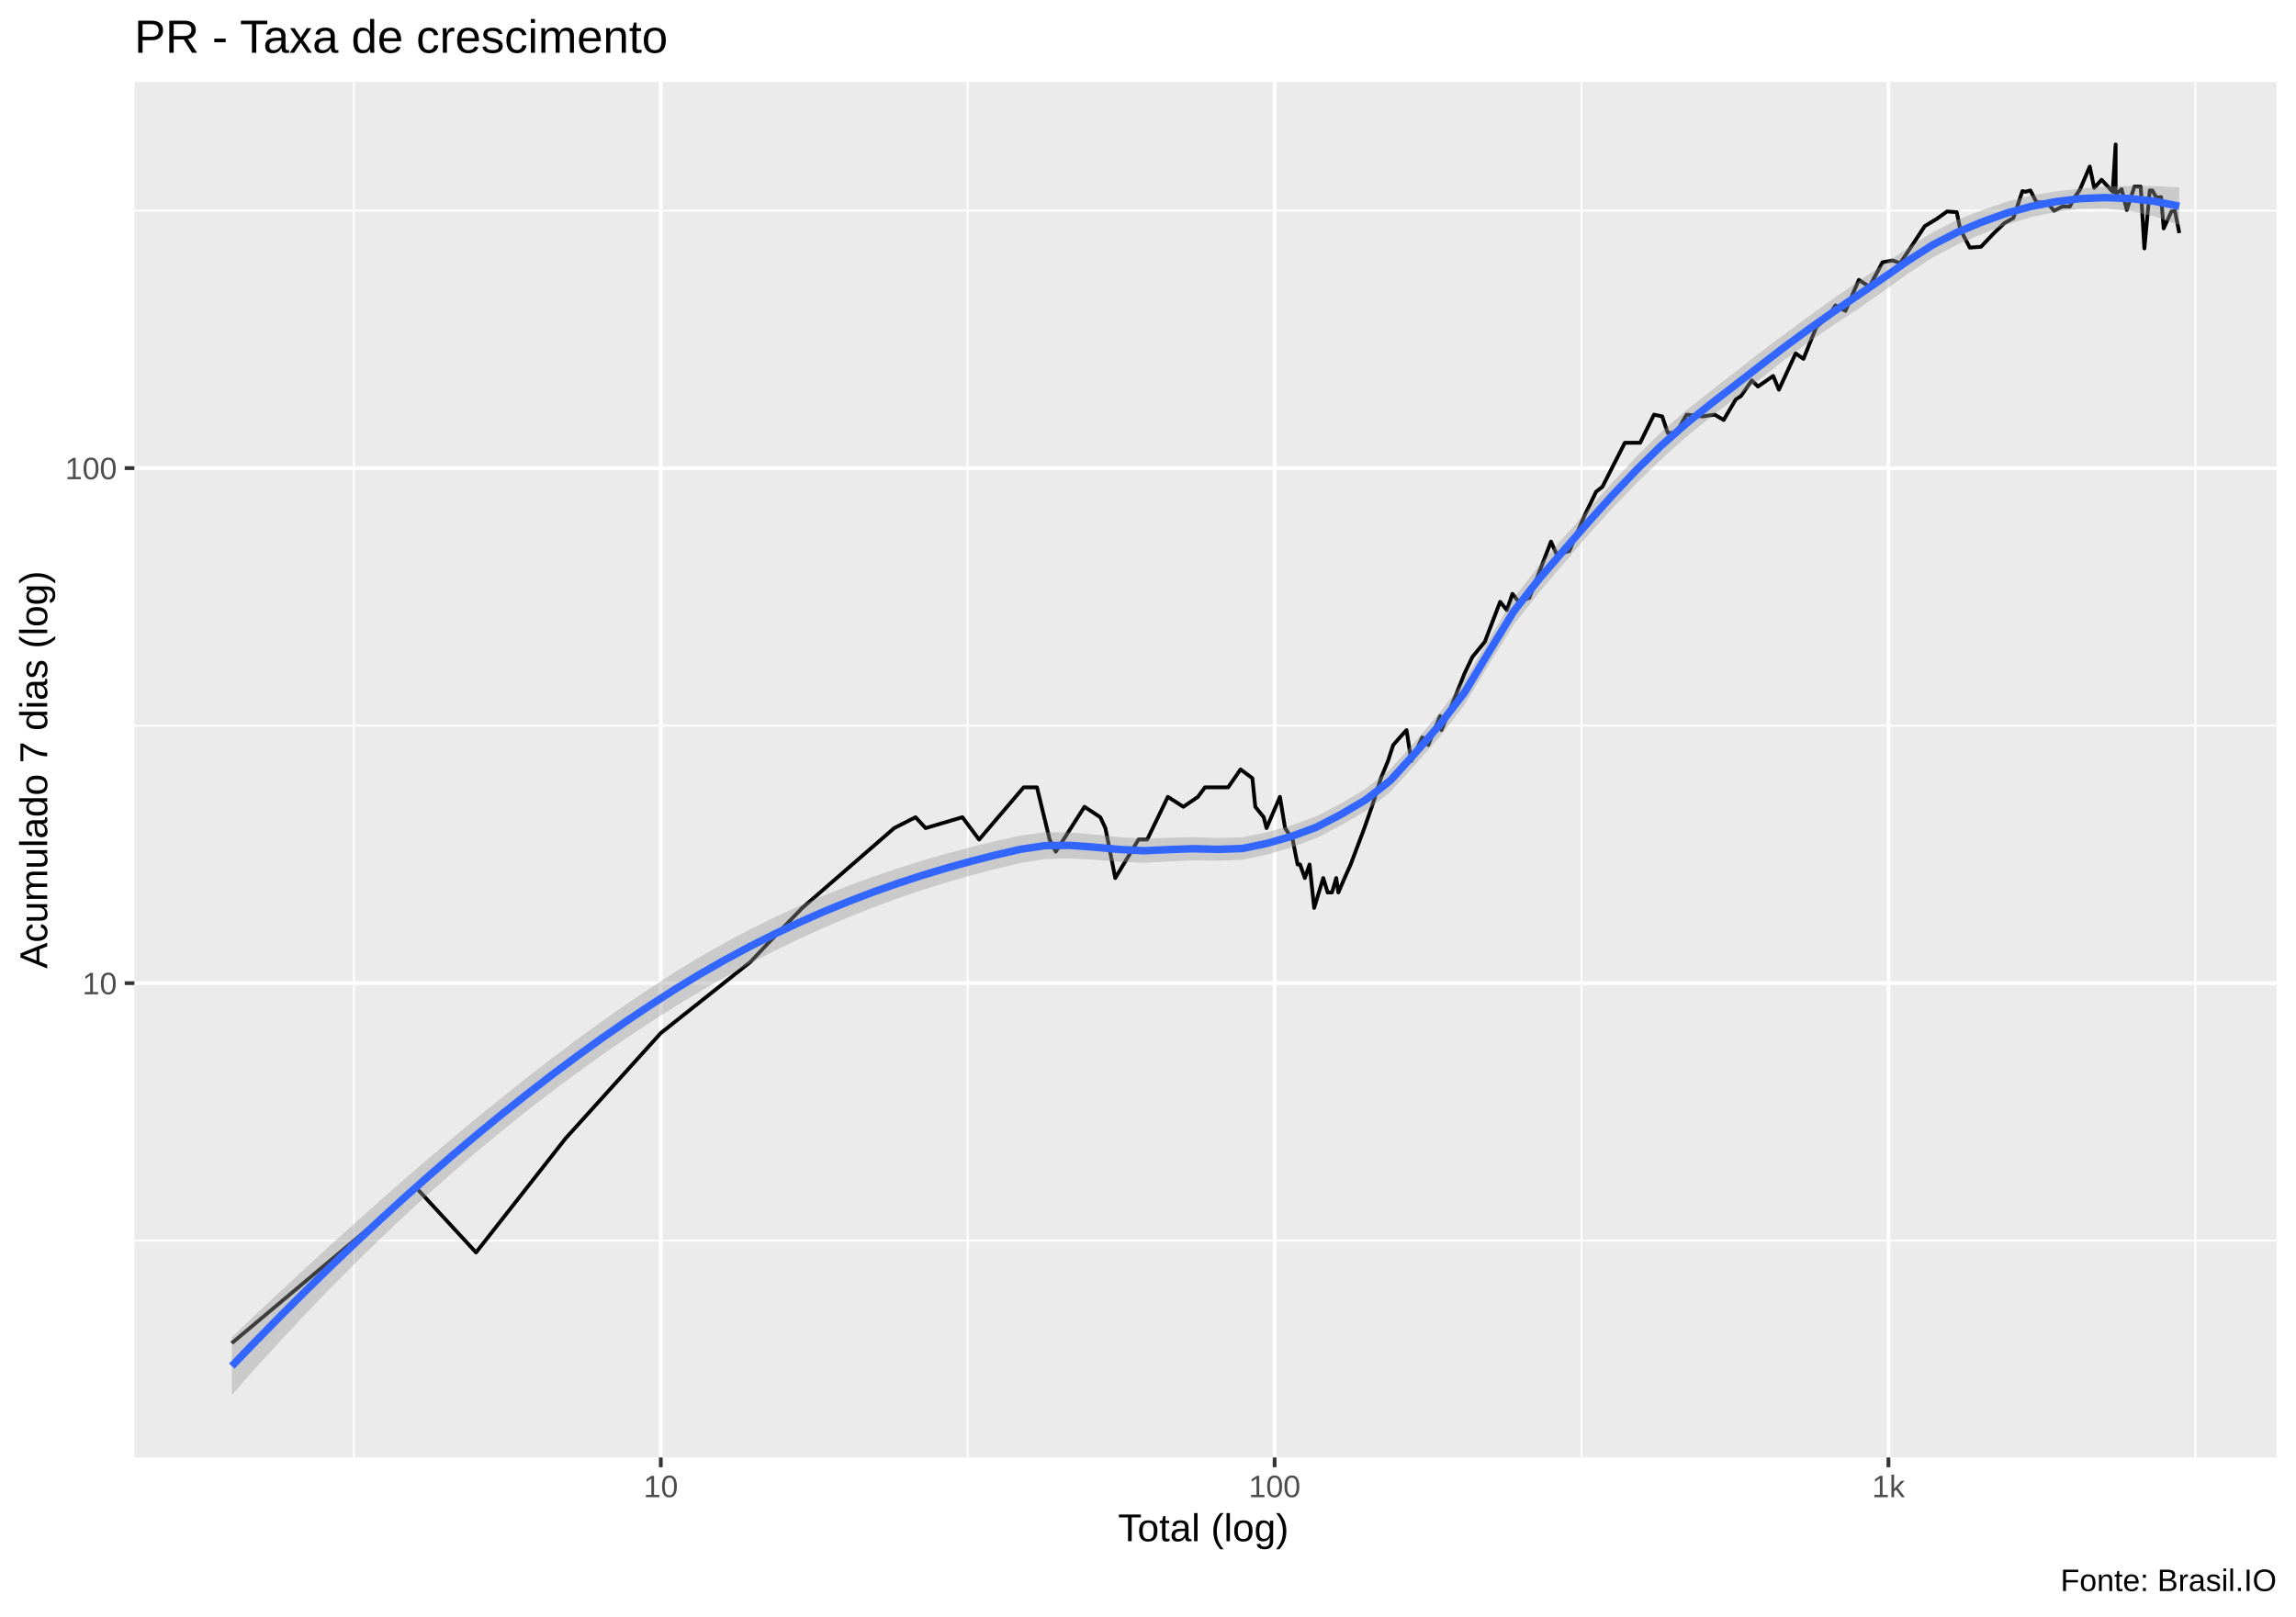
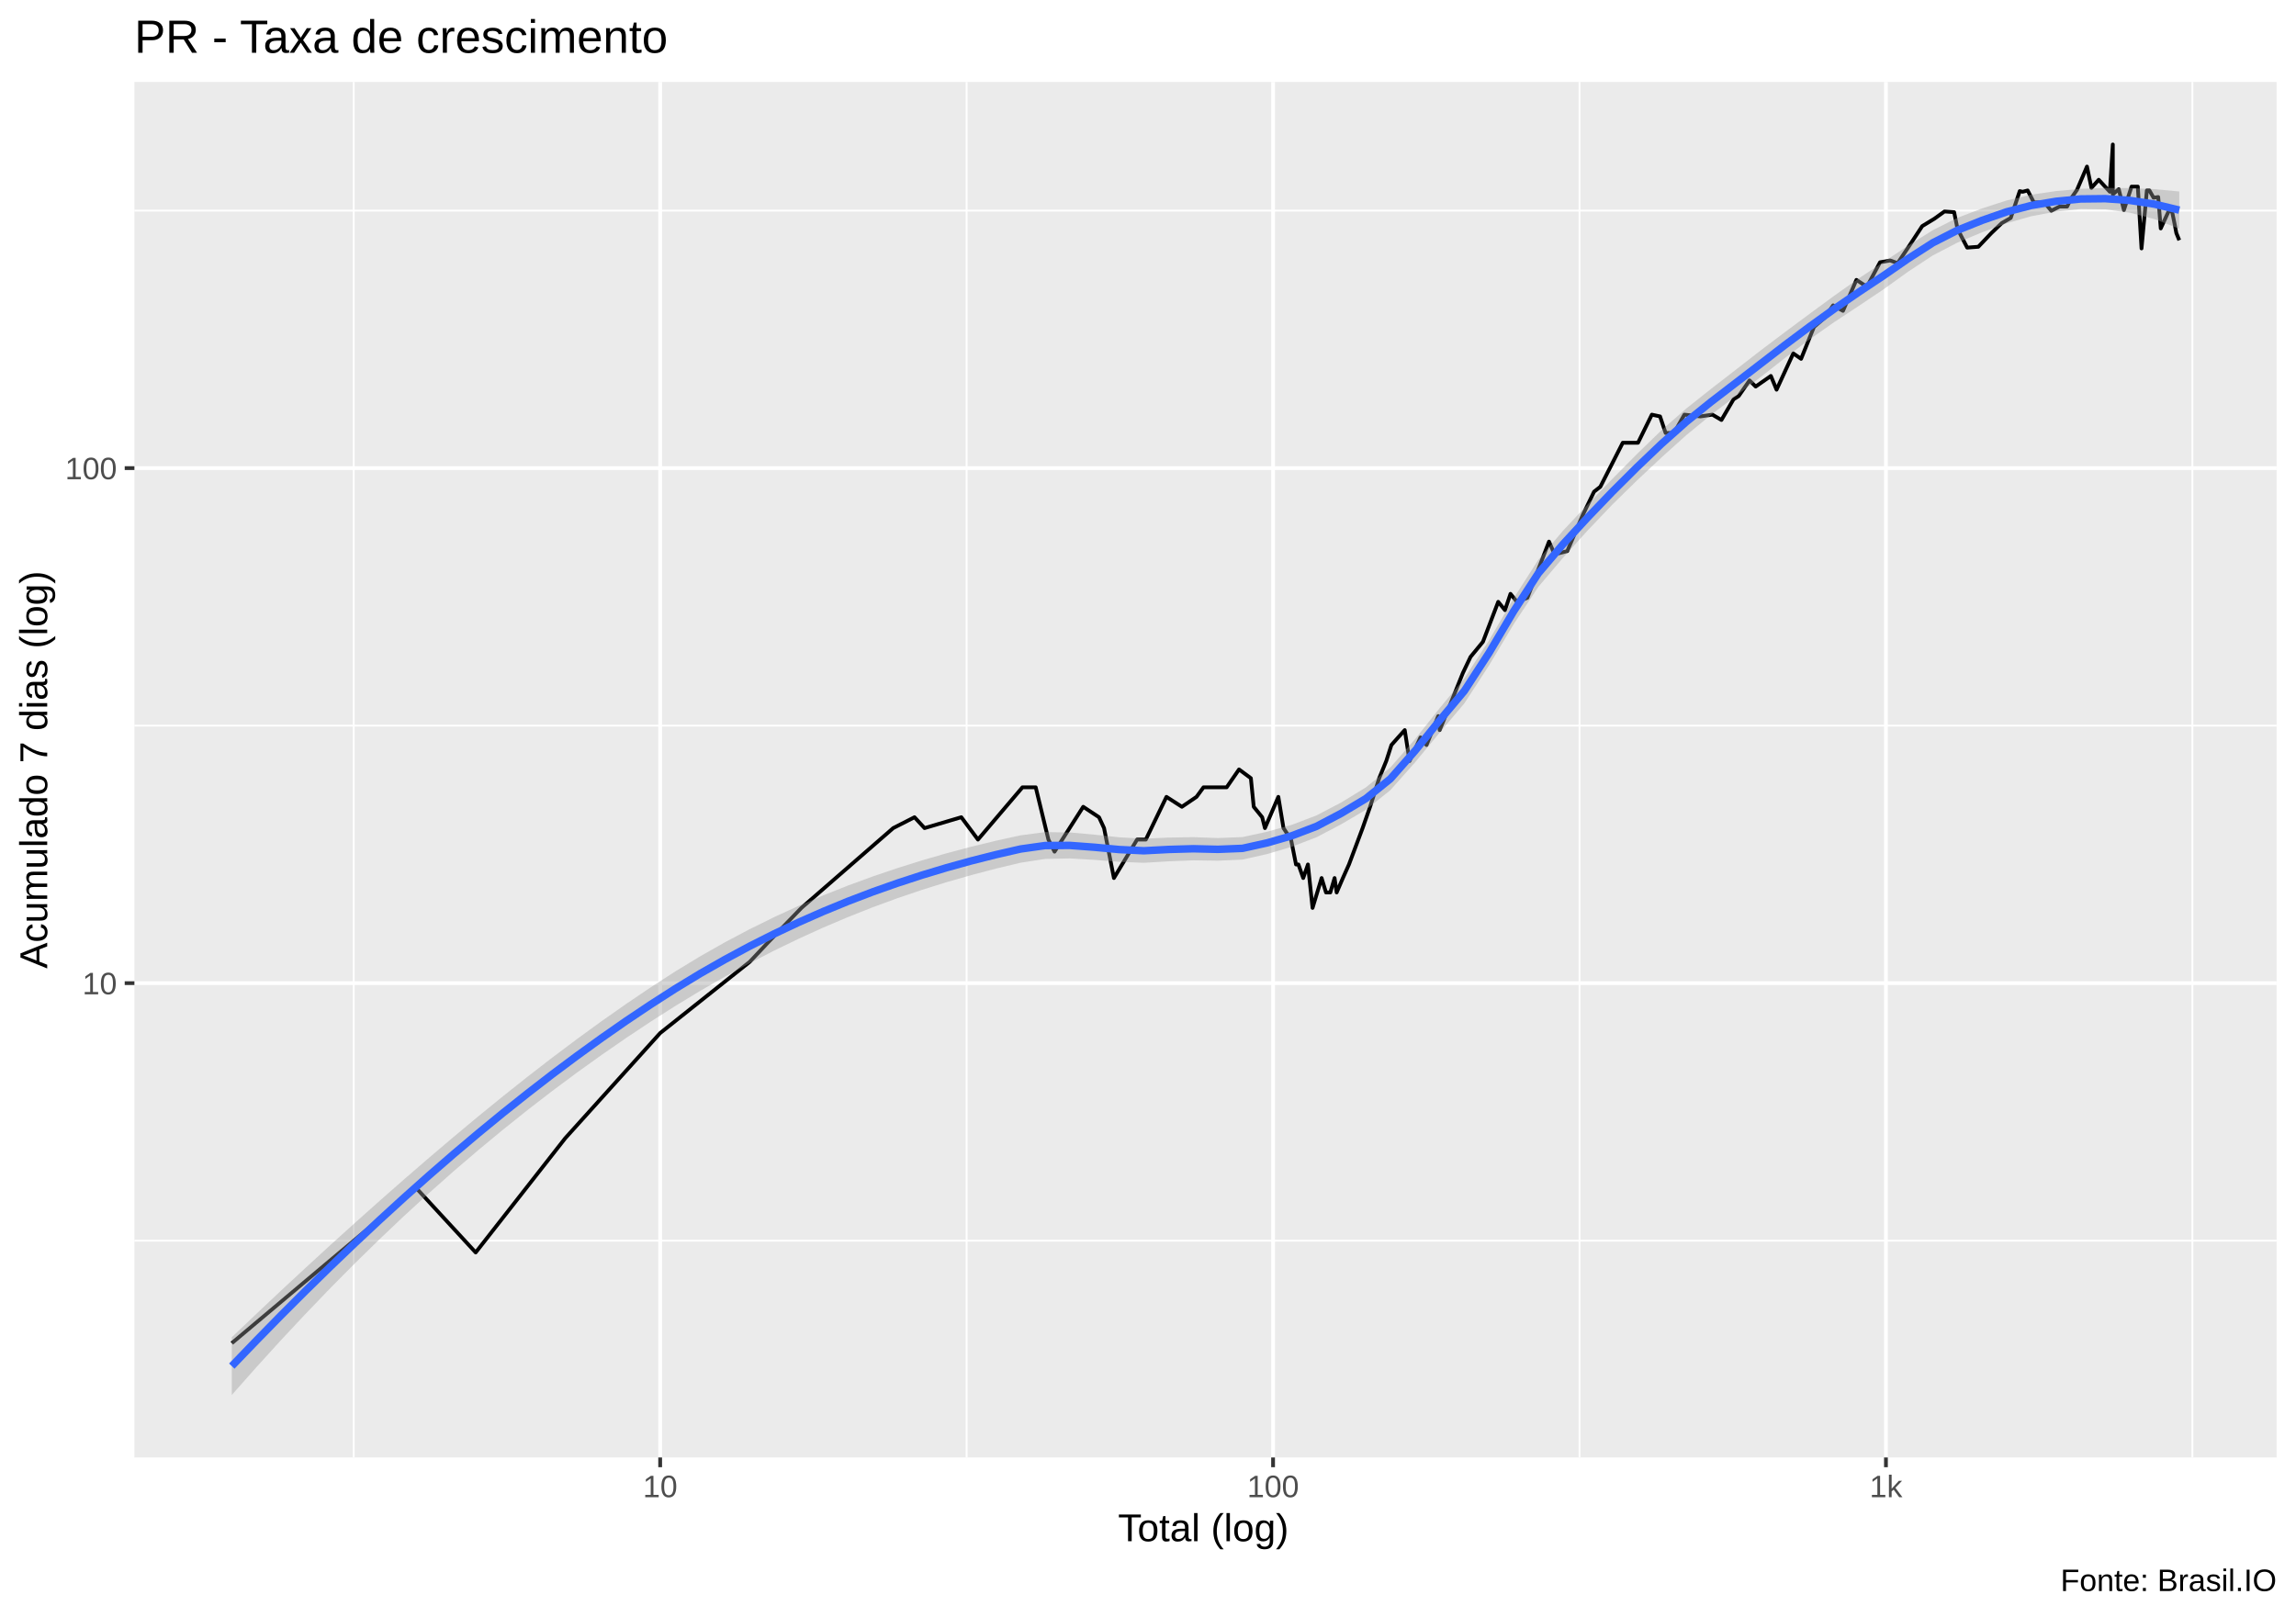
<svg xmlns="http://www.w3.org/2000/svg" viewBox="0 0 649.50 457.50">
  <defs>
    <style type="text/css">
    line, polyline, polygon, path, rect, circle {
      fill: none;
      stroke: #000000;
      stroke-linecap: round;
      stroke-linejoin: round;
      stroke-miterlimit: 10.00;
    }
  </style>
  </defs>
  <rect width="100%" height="100%" style="stroke: none; fill: #FFFFFF;" />
  <rect x="0.00" y="0" width="649.50" height="457.50" style="stroke-width: 1.07; stroke: #FFFFFF; fill: #FFFFFF;" />
  <defs>
    <clipPath id="cpMzguMDJ8NjQ0LjAyfDQxMi4zOHwyMy4xOQ==">
      <rect x="38.02" y="23.19" width="606.00" height="389.19" />
    </clipPath>
  </defs>
  <rect x="38.02" y="23.19" width="606.00" height="389.19" style="stroke-width: 1.07; stroke: none; fill: #EBEBEB;" clip-path="url(#cpMzguMDJ8NjQ0LjAyfDQxMi4zOHwyMy4xOQ==)" />
  <polyline points="38.02,351.03 644.02,351.03 " style="stroke-width: 0.53; stroke: #FFFFFF; stroke-linecap: butt;" clip-path="url(#cpMzguMDJ8NjQ0LjAyfDQxMi4zOHwyMy4xOQ==)" />
  <polyline points="38.02,205.31 644.02,205.31 " style="stroke-width: 0.53; stroke: #FFFFFF; stroke-linecap: butt;" clip-path="url(#cpMzguMDJ8NjQ0LjAyfDQxMi4zOHwyMy4xOQ==)" />
  <polyline points="38.02,59.59 644.02,59.59 " style="stroke-width: 0.53; stroke: #FFFFFF; stroke-linecap: butt;" clip-path="url(#cpMzguMDJ8NjQ0LjAyfDQxMi4zOHwyMy4xOQ==)" />
-   <polyline points="100.12,412.38 100.12,23.19 " style="stroke-width: 0.53; stroke: #FFFFFF; stroke-linecap: butt;" clip-path="url(#cpMzguMDJ8NjQ0LjAyfDQxMi4zOHwyMy4xOQ==)" />
-   <polyline points="273.75,412.38 273.75,23.19 " style="stroke-width: 0.53; stroke: #FFFFFF; stroke-linecap: butt;" clip-path="url(#cpMzguMDJ8NjQ0LjAyfDQxMi4zOHwyMy4xOQ==)" />
-   <polyline points="447.39,412.38 447.39,23.19 " style="stroke-width: 0.53; stroke: #FFFFFF; stroke-linecap: butt;" clip-path="url(#cpMzguMDJ8NjQ0LjAyfDQxMi4zOHwyMy4xOQ==)" />
-   <polyline points="621.03,412.38 621.03,23.19 " style="stroke-width: 0.53; stroke: #FFFFFF; stroke-linecap: butt;" clip-path="url(#cpMzguMDJ8NjQ0LjAyfDQxMi4zOHwyMy4xOQ==)" />
+   <polyline points="100.06,412.38 100.06,23.19 " style="stroke-width: 0.53; stroke: #FFFFFF; stroke-linecap: butt;" clip-path="url(#cpMzguMDJ8NjQ0LjAyfDQxMi4zOHwyMy4xOQ==)" />
+   <polyline points="273.44,412.38 273.44,23.19 " style="stroke-width: 0.53; stroke: #FFFFFF; stroke-linecap: butt;" clip-path="url(#cpMzguMDJ8NjQ0LjAyfDQxMi4zOHwyMy4xOQ==)" />
+   <polyline points="446.82,412.38 446.82,23.19 " style="stroke-width: 0.53; stroke: #FFFFFF; stroke-linecap: butt;" clip-path="url(#cpMzguMDJ8NjQ0LjAyfDQxMi4zOHwyMy4xOQ==)" />
+   <polyline points="620.19,412.38 620.19,23.19 " style="stroke-width: 0.53; stroke: #FFFFFF; stroke-linecap: butt;" clip-path="url(#cpMzguMDJ8NjQ0LjAyfDQxMi4zOHwyMy4xOQ==)" />
  <polyline points="38.02,278.17 644.02,278.17 " style="stroke-width: 1.07; stroke: #FFFFFF; stroke-linecap: butt;" clip-path="url(#cpMzguMDJ8NjQ0LjAyfDQxMi4zOHwyMy4xOQ==)" />
  <polyline points="38.02,132.45 644.02,132.45 " style="stroke-width: 1.07; stroke: #FFFFFF; stroke-linecap: butt;" clip-path="url(#cpMzguMDJ8NjQ0LjAyfDQxMi4zOHwyMy4xOQ==)" />
-   <polyline points="186.93,412.38 186.93,23.19 " style="stroke-width: 1.07; stroke: #FFFFFF; stroke-linecap: butt;" clip-path="url(#cpMzguMDJ8NjQ0LjAyfDQxMi4zOHwyMy4xOQ==)" />
-   <polyline points="360.57,412.38 360.57,23.19 " style="stroke-width: 1.07; stroke: #FFFFFF; stroke-linecap: butt;" clip-path="url(#cpMzguMDJ8NjQ0LjAyfDQxMi4zOHwyMy4xOQ==)" />
-   <polyline points="534.21,412.38 534.21,23.19 " style="stroke-width: 1.07; stroke: #FFFFFF; stroke-linecap: butt;" clip-path="url(#cpMzguMDJ8NjQ0LjAyfDQxMi4zOHwyMy4xOQ==)" />
-   <polyline points="65.57,380.03 65.57,380.03 65.57,380.03 96.14,354.37 96.14,354.37 96.14,354.37 117.84,336.16 134.66,354.37 160.04,322.04 186.93,292.29 212.31,272.14 217.51,266.63 226.95,256.88 252.95,234.30 258.99,231.22 261.84,234.30 272.25,231.22 276.97,237.55 289.57,222.77 293.34,222.77 296.93,237.55 298.66,240.97 306.78,228.27 311.26,231.22 312.70,234.30 315.49,248.43 322.05,237.55 324.52,237.55 330.37,225.46 334.75,228.27 338.88,225.46 340.86,222.77 342.80,222.77 347.42,222.77 350.93,217.70 354.28,220.18 355.10,228.27 357.49,231.22 358.28,234.30 362.07,225.46 363.53,234.30 365.67,237.55 367.07,244.59 367.76,244.59 369.12,248.43 370.45,244.59 371.76,256.88 374.32,248.43 375.57,252.51 376.79,252.51 378.00,248.43 378.60,252.51 380.36,248.43 382.08,244.59 385.95,234.30 388.07,228.27 390.64,220.18 392.64,215.31 394.11,210.79 396.01,208.64 397.88,206.57 399.24,215.31 402.34,208.64 404.05,210.79 407.37,202.61 407.77,206.57 410.93,198.89 414.34,190.44 416.52,185.86 420.03,181.59 424.36,170.28 426.28,172.63 427.84,168.02 429.67,170.28 432.63,169.14 438.75,153.24 440.34,156.85 443.92,155.93 448.29,145.78 451.51,139.12 453.30,137.72 459.64,125.28 463.97,125.28 467.89,117.32 470.21,117.82 471.78,122.51 474.16,122.51 477.11,117.32 481.64,117.82 485.04,117.32 487.60,118.83 491.02,112.99 492.48,112.06 495.56,107.64 497.30,109.37 501.61,106.37 503.22,110.26 507.96,99.99 510.17,101.53 513.81,92.50 516.91,89.86 519.24,86.40 522.04,87.95 525.84,79.19 528.82,81.13 532.53,74.21 535.41,73.70 537.53,74.46 540.64,69.82 544.49,63.98 547.96,61.87 550.79,59.83 553.53,60.03 554.46,64.63 555.54,66.84 557.23,70.06 560.39,69.82 564.08,65.94 567.01,63.13 569.56,61.67 572.11,54.07 572.93,54.26 574.36,53.89 576.11,57.27 579.12,57.27 581.05,59.63 583.40,58.44 585.53,58.44 586.67,56.13 588.34,53.71 591.16,47.13 592.42,53.16 594.49,50.86 597.64,54.26 598.48,40.88 598.48,55.00 600.17,53.53 601.63,59.43 603.79,52.80 605.57,52.80 606.61,70.29 608.13,53.89 608.86,53.89 610.03,55.94 611.34,55.75 612.07,64.63 614.26,59.83 615.22,59.63 616.07,63.77 616.48,65.94 " style="stroke-width: 1.07; stroke-linecap: butt;" clip-path="url(#cpMzguMDJ8NjQ0LjAyfDQxMi4zOHwyMy4xOQ==)" />
-   <polygon points="65.57,378.36 72.54,371.73 79.51,365.18 86.49,358.70 93.46,352.31 100.44,346.01 107.41,339.79 114.38,333.67 121.36,327.65 128.33,321.74 135.30,315.94 142.28,310.27 149.25,304.73 156.22,299.35 163.20,294.11 170.17,289.05 177.14,284.15 184.12,279.44 191.09,274.93 198.06,270.70 205.04,266.74 212.01,263.04 218.98,259.60 225.96,256.39 232.93,253.41 239.91,250.65 246.88,248.08 253.85,245.71 260.83,243.52 267.80,241.50 274.77,239.64 281.75,237.95 288.72,236.41 295.69,235.45 302.67,235.50 309.64,236.12 316.61,236.86 323.59,237.30 330.56,237.02 337.53,236.85 344.51,237.10 351.48,236.89 358.46,235.45 365.43,233.51 372.40,230.93 379.38,227.31 386.35,223.14 393.32,217.61 400.30,209.82 407.27,201.61 414.24,192.52 421.22,180.86 428.19,169.25 435.16,160.27 442.14,152.27 449.11,144.36 456.08,136.56 463.06,129.05 470.03,122.13 477.00,116.09 483.98,110.58 490.95,105.16 497.93,99.70 504.90,94.47 511.87,89.37 518.85,84.32 525.82,79.51 532.79,74.83 539.77,70.11 546.74,65.71 553.71,62.19 560.69,59.43 567.66,57.06 574.63,55.33 581.61,54.14 588.58,53.30 595.55,52.83 602.53,52.62 609.50,52.65 616.48,53.00 616.48,63.68 609.50,61.25 602.53,59.70 595.55,58.97 588.58,59.07 581.61,59.95 574.63,61.44 567.66,63.53 560.69,66.19 553.71,69.20 546.74,72.84 539.77,77.39 532.79,82.41 525.82,87.28 518.85,91.85 511.87,96.62 504.90,101.77 497.93,107.21 490.95,112.63 483.98,117.94 477.00,123.62 470.03,129.86 463.06,136.60 456.08,143.82 449.11,151.54 442.14,159.66 435.16,167.92 428.19,176.78 421.22,188.00 414.24,199.48 407.27,208.51 400.30,216.39 393.32,224.04 386.35,229.44 379.38,233.49 372.40,237.12 365.43,239.71 358.46,241.77 351.48,243.26 344.51,243.52 337.53,243.42 330.56,243.75 323.59,244.12 316.61,243.81 309.64,243.26 302.67,242.87 295.69,243.05 288.72,244.17 281.75,245.84 274.77,247.67 267.80,249.68 260.83,251.86 253.85,254.24 246.88,256.80 239.91,259.57 232.93,262.54 225.96,265.71 218.98,269.08 212.01,272.67 205.04,276.47 198.06,280.48 191.09,284.70 184.12,289.15 177.14,293.78 170.17,298.60 163.20,303.60 156.22,308.78 149.25,314.16 142.28,319.73 135.30,325.50 128.33,331.47 121.36,337.65 114.38,344.04 107.41,350.64 100.44,357.46 93.46,364.49 86.49,371.73 79.51,379.18 72.54,386.83 65.57,394.69 " style="stroke-width: 0.00; stroke: none; fill: #999999; fill-opacity: 0.40;" clip-path="url(#cpMzguMDJ8NjQ0LjAyfDQxMi4zOHwyMy4xOQ==)" />
-   <polyline points="65.57,378.36 72.54,371.73 79.51,365.18 86.49,358.70 93.46,352.31 100.44,346.01 107.41,339.79 114.38,333.67 121.36,327.65 128.33,321.74 135.30,315.94 142.28,310.27 149.25,304.73 156.22,299.35 163.20,294.11 170.17,289.05 177.14,284.15 184.12,279.44 191.09,274.93 198.06,270.70 205.04,266.74 212.01,263.04 218.98,259.60 225.96,256.39 232.93,253.41 239.91,250.65 246.88,248.08 253.85,245.71 260.83,243.52 267.80,241.50 274.77,239.64 281.75,237.95 288.72,236.41 295.69,235.45 302.67,235.50 309.64,236.12 316.61,236.86 323.59,237.30 330.56,237.02 337.53,236.85 344.51,237.10 351.48,236.89 358.46,235.45 365.43,233.51 372.40,230.93 379.38,227.31 386.35,223.14 393.32,217.61 400.30,209.82 407.27,201.61 414.24,192.52 421.22,180.86 428.19,169.25 435.16,160.27 442.14,152.27 449.11,144.36 456.08,136.56 463.06,129.05 470.03,122.13 477.00,116.09 483.98,110.58 490.95,105.16 497.93,99.70 504.90,94.47 511.87,89.37 518.85,84.32 525.82,79.51 532.79,74.83 539.77,70.11 546.74,65.71 553.71,62.19 560.69,59.43 567.66,57.06 574.63,55.33 581.61,54.14 588.58,53.30 595.55,52.83 602.53,52.62 609.50,52.65 616.48,53.00 " style="stroke-width: 2.13; stroke: none;" clip-path="url(#cpMzguMDJ8NjQ0LjAyfDQxMi4zOHwyMy4xOQ==)" />
-   <polyline points="616.48,63.68 609.50,61.25 602.53,59.70 595.55,58.97 588.58,59.07 581.61,59.95 574.63,61.44 567.66,63.53 560.69,66.19 553.71,69.20 546.74,72.84 539.77,77.39 532.79,82.41 525.82,87.28 518.85,91.85 511.87,96.62 504.90,101.77 497.93,107.21 490.95,112.63 483.98,117.94 477.00,123.62 470.03,129.86 463.06,136.60 456.08,143.82 449.11,151.54 442.14,159.66 435.16,167.92 428.19,176.78 421.22,188.00 414.24,199.48 407.27,208.51 400.30,216.39 393.32,224.04 386.35,229.44 379.38,233.49 372.40,237.12 365.43,239.71 358.46,241.77 351.48,243.26 344.51,243.52 337.53,243.42 330.56,243.75 323.59,244.12 316.61,243.81 309.64,243.26 302.67,242.87 295.69,243.05 288.72,244.17 281.75,245.84 274.77,247.67 267.80,249.68 260.83,251.86 253.85,254.24 246.88,256.80 239.91,259.57 232.93,262.54 225.96,265.71 218.98,269.08 212.01,272.67 205.04,276.47 198.06,280.48 191.09,284.70 184.12,289.15 177.14,293.78 170.17,298.60 163.20,303.60 156.22,308.78 149.25,314.16 142.28,319.73 135.30,325.50 128.33,331.47 121.36,337.65 114.38,344.04 107.41,350.64 100.44,357.46 93.46,364.49 86.49,371.73 79.51,379.18 72.54,386.83 65.57,394.69 " style="stroke-width: 2.13; stroke: none;" clip-path="url(#cpMzguMDJ8NjQ0LjAyfDQxMi4zOHwyMy4xOQ==)" />
-   <polyline points="65.57,386.52 72.54,379.28 79.51,372.18 86.49,365.22 93.46,358.40 100.44,351.73 107.41,345.22 114.38,338.85 121.36,332.65 128.33,326.60 135.30,320.72 142.28,315.00 149.25,309.45 156.22,304.06 163.20,298.86 170.17,293.82 177.14,288.97 184.12,284.29 191.09,279.82 198.06,275.59 205.04,271.60 212.01,267.86 218.98,264.34 225.96,261.05 232.93,257.97 239.91,255.11 246.88,252.44 253.85,249.97 260.83,247.69 267.80,245.59 274.77,243.66 281.75,241.89 288.72,240.29 295.69,239.25 302.67,239.19 309.64,239.69 316.61,240.34 323.59,240.71 330.56,240.38 337.53,240.13 344.51,240.31 351.48,240.07 358.46,238.61 365.43,236.61 372.40,234.03 379.38,230.40 386.35,226.29 393.32,220.82 400.30,213.11 407.27,205.06 414.24,196.00 421.22,184.43 428.19,173.01 435.16,164.09 442.14,155.97 449.11,147.95 456.08,140.19 463.06,132.82 470.03,125.99 477.00,119.85 483.98,114.26 490.95,108.89 497.93,103.46 504.90,98.12 511.87,92.99 518.85,88.08 525.82,83.40 532.79,78.62 539.77,73.75 546.74,69.28 553.71,65.70 560.69,62.81 567.66,60.29 574.63,58.38 581.61,57.04 588.58,56.19 595.55,55.90 602.53,56.16 609.50,56.95 616.48,58.34 " style="stroke-width: 2.13; stroke: #3366FF; stroke-linecap: butt;" clip-path="url(#cpMzguMDJ8NjQ0LjAyfDQxMi4zOHwyMy4xOQ==)" />
+   <polyline points="186.75,412.38 186.75,23.19 " style="stroke-width: 1.07; stroke: #FFFFFF; stroke-linecap: butt;" clip-path="url(#cpMzguMDJ8NjQ0LjAyfDQxMi4zOHwyMy4xOQ==)" />
+   <polyline points="360.13,412.38 360.13,23.19 " style="stroke-width: 1.07; stroke: #FFFFFF; stroke-linecap: butt;" clip-path="url(#cpMzguMDJ8NjQ0LjAyfDQxMi4zOHwyMy4xOQ==)" />
+   <polyline points="533.50,412.38 533.50,23.19 " style="stroke-width: 1.07; stroke: #FFFFFF; stroke-linecap: butt;" clip-path="url(#cpMzguMDJ8NjQ0LjAyfDQxMi4zOHwyMy4xOQ==)" />
+   <polyline points="65.57,380.03 65.57,380.03 65.57,380.03 96.10,354.37 96.10,354.37 96.10,354.37 117.76,336.16 134.56,354.37 159.90,322.04 186.75,292.29 212.09,272.14 217.28,266.63 226.71,256.88 252.67,234.30 258.70,231.22 261.54,234.30 271.94,231.22 276.65,237.55 289.23,222.76 292.99,222.76 296.58,237.55 298.31,240.97 306.42,228.27 310.89,231.22 312.32,234.30 315.11,248.43 321.66,237.55 324.13,237.55 329.97,225.46 334.34,228.27 338.47,225.46 340.45,222.76 342.38,222.76 347.00,222.76 350.50,217.70 353.85,220.18 354.66,228.27 357.05,231.22 357.83,234.30 361.62,225.46 363.08,234.30 365.22,237.55 366.62,244.59 367.30,244.59 368.66,248.43 369.99,244.59 371.30,256.88 373.86,248.43 375.10,252.51 376.32,252.51 377.53,248.43 378.12,252.51 379.88,248.43 381.60,244.59 385.46,234.30 387.58,228.27 390.15,220.18 392.15,215.31 393.61,210.79 395.52,208.64 397.38,206.57 398.74,215.31 401.83,208.64 403.54,210.79 406.85,202.61 407.26,206.57 410.41,198.89 413.81,190.44 415.99,185.86 419.50,181.59 423.82,170.28 425.73,172.63 427.29,168.02 429.12,170.28 432.07,169.14 438.19,153.24 439.78,156.85 443.35,155.93 447.71,145.78 450.93,139.12 452.71,137.72 459.05,125.27 463.37,125.27 467.28,117.32 469.60,117.82 471.17,122.51 473.55,122.51 476.49,117.32 481.01,117.82 484.41,117.32 486.97,118.83 490.38,112.99 491.84,112.06 494.91,107.64 496.65,109.37 500.95,106.37 502.56,110.26 507.29,99.99 509.50,101.53 513.14,92.50 516.23,89.86 518.56,86.40 521.35,87.95 525.15,79.19 528.12,81.13 531.83,74.21 534.70,73.70 536.82,74.46 539.92,69.82 543.76,63.98 547.23,61.87 550.06,59.83 552.79,60.03 553.72,64.63 554.81,66.84 556.49,70.06 559.64,69.82 563.33,65.94 566.26,63.13 568.80,61.67 571.35,54.07 572.16,54.26 573.59,53.89 575.34,57.27 578.34,57.27 580.27,59.63 582.62,58.44 584.75,58.44 585.88,56.13 587.55,53.71 590.37,47.13 591.63,53.16 593.69,50.86 596.84,54.26 597.68,40.88 597.68,55.00 599.36,53.53 600.82,59.43 602.98,52.80 604.75,52.80 605.80,70.29 607.31,53.89 608.04,53.89 609.21,55.94 610.52,55.75 611.24,64.63 613.44,59.83 614.40,59.63 615.24,63.77 615.65,65.94 616.48,67.97 " style="stroke-width: 1.07; stroke-linecap: butt;" clip-path="url(#cpMzguMDJ8NjQ0LjAyfDQxMi4zOHwyMy4xOQ==)" />
+   <polygon points="65.57,378.36 72.54,371.72 79.51,365.15 86.49,358.67 93.46,352.27 100.44,345.96 107.41,339.74 114.38,333.61 121.36,327.58 128.33,321.66 135.30,315.85 142.28,310.17 149.25,304.63 156.22,299.24 163.20,294.00 170.17,288.93 177.14,284.04 184.12,279.32 191.09,274.81 198.06,270.58 205.04,266.62 212.01,262.93 218.98,259.49 225.96,256.28 232.93,253.31 239.91,250.54 246.88,247.98 253.85,245.62 260.83,243.43 267.80,241.41 274.77,239.56 281.75,237.87 288.72,236.34 295.69,235.43 302.67,235.53 309.64,236.16 316.61,236.90 323.59,237.30 330.56,236.98 337.53,236.86 344.51,237.11 351.48,236.84 358.46,235.32 365.43,233.38 372.40,230.71 379.38,227.06 386.35,222.81 393.32,217.13 400.30,209.14 407.27,200.34 414.24,191.95 421.22,181.18 428.19,169.27 435.16,158.39 442.14,150.17 449.11,142.73 456.08,135.52 463.06,128.47 470.03,121.71 477.00,115.60 483.98,110.07 490.95,104.67 497.93,99.25 504.90,93.99 511.87,88.82 518.85,83.69 525.82,78.76 532.79,74.15 539.77,69.51 546.74,65.14 553.71,61.64 560.69,58.97 567.66,56.71 574.63,55.08 581.61,54.06 588.58,53.43 595.55,53.17 602.53,53.22 609.50,53.52 616.48,54.18 616.48,64.72 609.50,62.00 602.53,60.19 595.55,59.24 588.58,59.15 581.61,59.86 574.63,61.18 567.66,63.16 560.69,65.73 553.71,68.65 546.74,72.28 539.77,76.87 532.79,81.88 525.82,86.55 518.85,91.15 511.87,96.05 504.90,101.32 497.93,106.78 490.95,112.11 483.98,117.41 477.00,123.14 470.03,129.41 463.06,135.95 456.08,142.79 449.11,150.10 442.14,157.82 435.16,166.05 428.19,176.60 421.22,188.26 414.24,199.01 407.27,207.26 400.30,215.69 393.32,223.56 386.35,229.13 379.38,233.23 372.40,236.90 365.43,239.57 358.46,241.64 351.48,243.21 344.51,243.52 337.53,243.42 330.56,243.70 323.59,244.12 316.61,243.84 309.64,243.29 302.67,242.88 295.69,243.02 288.72,244.09 281.75,245.76 274.77,247.59 267.80,249.59 260.83,251.77 253.85,254.14 246.88,256.70 239.91,259.46 232.93,262.42 225.96,265.59 218.98,268.97 212.01,272.55 205.04,276.35 198.06,280.36 191.09,284.59 184.12,289.03 177.14,293.67 170.17,298.49 163.20,303.49 156.22,308.68 149.25,314.06 142.28,319.63 135.30,325.41 128.33,331.38 121.36,337.57 114.38,343.97 107.41,350.58 100.44,357.40 93.46,364.44 86.49,371.69 79.51,379.15 72.54,386.82 65.57,394.69 " style="stroke-width: 0.00; stroke: none; fill: #999999; fill-opacity: 0.40;" clip-path="url(#cpMzguMDJ8NjQ0LjAyfDQxMi4zOHwyMy4xOQ==)" />
+   <polyline points="65.57,378.36 72.54,371.72 79.51,365.15 86.49,358.67 93.46,352.27 100.44,345.96 107.41,339.74 114.38,333.61 121.36,327.58 128.33,321.66 135.30,315.85 142.28,310.17 149.25,304.63 156.22,299.24 163.20,294.00 170.17,288.93 177.14,284.04 184.12,279.32 191.09,274.81 198.06,270.58 205.04,266.62 212.01,262.93 218.98,259.49 225.96,256.28 232.93,253.31 239.91,250.54 246.88,247.98 253.85,245.62 260.83,243.43 267.80,241.41 274.77,239.56 281.75,237.87 288.72,236.34 295.69,235.43 302.67,235.53 309.64,236.16 316.61,236.90 323.59,237.30 330.56,236.98 337.53,236.86 344.51,237.11 351.48,236.84 358.46,235.32 365.43,233.38 372.40,230.71 379.38,227.06 386.35,222.81 393.32,217.13 400.30,209.14 407.27,200.34 414.24,191.95 421.22,181.18 428.19,169.27 435.16,158.39 442.14,150.17 449.11,142.73 456.08,135.52 463.06,128.47 470.03,121.71 477.00,115.60 483.98,110.07 490.95,104.67 497.93,99.25 504.90,93.99 511.87,88.82 518.85,83.69 525.82,78.76 532.79,74.15 539.77,69.51 546.74,65.14 553.71,61.64 560.69,58.97 567.66,56.71 574.63,55.08 581.61,54.06 588.58,53.43 595.55,53.17 602.53,53.22 609.50,53.52 616.48,54.18 " style="stroke-width: 2.13; stroke: none;" clip-path="url(#cpMzguMDJ8NjQ0LjAyfDQxMi4zOHwyMy4xOQ==)" />
+   <polyline points="616.48,64.72 609.50,62.00 602.53,60.19 595.55,59.24 588.58,59.15 581.61,59.86 574.63,61.18 567.66,63.16 560.69,65.73 553.71,68.65 546.74,72.28 539.77,76.87 532.79,81.88 525.82,86.55 518.85,91.15 511.87,96.05 504.90,101.32 497.93,106.78 490.95,112.11 483.98,117.41 477.00,123.14 470.03,129.41 463.06,135.95 456.08,142.79 449.11,150.10 442.14,157.82 435.16,166.05 428.19,176.60 421.22,188.26 414.24,199.01 407.27,207.26 400.30,215.69 393.32,223.56 386.35,229.13 379.38,233.23 372.40,236.90 365.43,239.57 358.46,241.64 351.48,243.21 344.51,243.52 337.53,243.42 330.56,243.70 323.59,244.12 316.61,243.84 309.64,243.29 302.67,242.88 295.69,243.02 288.72,244.09 281.75,245.76 274.77,247.59 267.80,249.59 260.83,251.77 253.85,254.14 246.88,256.70 239.91,259.46 232.93,262.42 225.96,265.59 218.98,268.97 212.01,272.55 205.04,276.35 198.06,280.36 191.09,284.59 184.12,289.03 177.14,293.67 170.17,298.49 163.20,303.49 156.22,308.68 149.25,314.06 142.28,319.63 135.30,325.41 128.33,331.38 121.36,337.57 114.38,343.97 107.41,350.58 100.44,357.40 93.46,364.44 86.49,371.69 79.51,379.15 72.54,386.82 65.57,394.69 " style="stroke-width: 2.13; stroke: none;" clip-path="url(#cpMzguMDJ8NjQ0LjAyfDQxMi4zOHwyMy4xOQ==)" />
+   <polyline points="65.57,386.52 72.54,379.27 79.51,372.15 86.49,365.18 93.46,358.36 100.44,351.68 107.41,345.16 114.38,338.79 121.36,332.57 128.33,326.52 135.30,320.63 142.28,314.90 149.25,309.35 156.22,303.96 163.20,298.75 170.17,293.71 177.14,288.85 184.12,284.18 191.09,279.70 198.06,275.47 205.04,271.49 212.01,267.74 218.98,264.23 225.96,260.94 232.93,257.87 239.91,255.00 246.88,252.34 253.85,249.88 260.83,247.60 267.80,245.50 274.77,243.57 281.75,241.81 288.72,240.21 295.69,239.23 302.67,239.20 309.64,239.72 316.61,240.37 323.59,240.71 330.56,240.34 337.53,240.14 344.51,240.31 351.48,240.03 358.46,238.48 365.43,236.47 372.40,233.81 379.38,230.14 386.35,225.97 393.32,220.35 400.30,212.42 407.27,203.80 414.24,195.48 421.22,184.72 428.19,172.94 435.16,162.22 442.14,153.99 449.11,146.42 456.08,139.16 463.06,132.21 470.03,125.56 477.00,119.37 483.98,113.74 490.95,108.39 497.93,103.02 504.90,97.65 511.87,92.44 518.85,87.42 525.82,82.65 532.79,78.01 539.77,73.19 546.74,68.71 553.71,65.15 560.69,62.35 567.66,59.93 574.63,58.13 581.61,56.96 588.58,56.29 595.55,56.21 602.53,56.71 609.50,57.76 616.48,59.45 " style="stroke-width: 2.13; stroke: #3366FF; stroke-linecap: butt;" clip-path="url(#cpMzguMDJ8NjQ0LjAyfDQxMi4zOHwyMy4xOQ==)" />
  <defs>
    <clipPath id="cpMC4wMHw2NDkuNTB8NDU3LjUwfDAuMDA=">
      <rect x="0.00" y="0.00" width="649.50" height="457.50" />
    </clipPath>
  </defs>
  <g clip-path="url(#cpMC4wMHw2NDkuNTB8NDU3LjUwfDAuMDA=)">
    <text x="23.30" y="281.32" style="font-size: 8.80px; fill: #4D4D4D; font-family: Arial;" textLength="9.79px" lengthAdjust="spacingAndGlyphs">10</text>
  </g>
  <g clip-path="url(#cpMC4wMHw2NDkuNTB8NDU3LjUwfDAuMDA=)">
    <text x="18.41" y="135.60" style="font-size: 8.80px; fill: #4D4D4D; font-family: Arial;" textLength="14.68px" lengthAdjust="spacingAndGlyphs">100</text>
  </g>
  <polyline points="35.28,278.17 38.02,278.17 " style="stroke-width: 1.07; stroke: #333333; stroke-linecap: butt;" clip-path="url(#cpMC4wMHw2NDkuNTB8NDU3LjUwfDAuMDA=)" />
  <polyline points="35.28,132.45 38.02,132.45 " style="stroke-width: 1.07; stroke: #333333; stroke-linecap: butt;" clip-path="url(#cpMC4wMHw2NDkuNTB8NDU3LjUwfDAuMDA=)" />
-   <polyline points="186.93,415.12 186.93,412.38 " style="stroke-width: 1.07; stroke: #333333; stroke-linecap: butt;" clip-path="url(#cpMC4wMHw2NDkuNTB8NDU3LjUwfDAuMDA=)" />
-   <polyline points="360.57,415.12 360.57,412.38 " style="stroke-width: 1.07; stroke: #333333; stroke-linecap: butt;" clip-path="url(#cpMC4wMHw2NDkuNTB8NDU3LjUwfDAuMDA=)" />
-   <polyline points="534.21,415.12 534.21,412.38 " style="stroke-width: 1.07; stroke: #333333; stroke-linecap: butt;" clip-path="url(#cpMC4wMHw2NDkuNTB8NDU3LjUwfDAuMDA=)" />
+   <polyline points="186.75,415.12 186.75,412.38 " style="stroke-width: 1.07; stroke: #333333; stroke-linecap: butt;" clip-path="url(#cpMC4wMHw2NDkuNTB8NDU3LjUwfDAuMDA=)" />
+   <polyline points="360.13,415.12 360.13,412.38 " style="stroke-width: 1.07; stroke: #333333; stroke-linecap: butt;" clip-path="url(#cpMC4wMHw2NDkuNTB8NDU3LjUwfDAuMDA=)" />
+   <polyline points="533.50,415.12 533.50,412.38 " style="stroke-width: 1.07; stroke: #333333; stroke-linecap: butt;" clip-path="url(#cpMC4wMHw2NDkuNTB8NDU3LjUwfDAuMDA=)" />
  <g clip-path="url(#cpMC4wMHw2NDkuNTB8NDU3LjUwfDAuMDA=)">
-     <text x="182.04" y="423.61" style="font-size: 8.80px; fill: #4D4D4D; font-family: Arial;" textLength="9.79px" lengthAdjust="spacingAndGlyphs">10</text>
+     <text x="181.86" y="423.61" style="font-size: 8.80px; fill: #4D4D4D; font-family: Arial;" textLength="9.79px" lengthAdjust="spacingAndGlyphs">10</text>
  </g>
  <g clip-path="url(#cpMC4wMHw2NDkuNTB8NDU3LjUwfDAuMDA=)">
-     <text x="353.23" y="423.61" style="font-size: 8.80px; fill: #4D4D4D; font-family: Arial;" textLength="14.68px" lengthAdjust="spacingAndGlyphs">100</text>
+     <text x="352.79" y="423.61" style="font-size: 8.80px; fill: #4D4D4D; font-family: Arial;" textLength="14.68px" lengthAdjust="spacingAndGlyphs">100</text>
  </g>
  <g clip-path="url(#cpMC4wMHw2NDkuNTB8NDU3LjUwfDAuMDA=)">
-     <text x="529.56" y="423.61" style="font-size: 8.80px; fill: #4D4D4D; font-family: Arial;" textLength="9.29px" lengthAdjust="spacingAndGlyphs">1k</text>
+     <text x="528.86" y="423.61" style="font-size: 8.80px; fill: #4D4D4D; font-family: Arial;" textLength="9.29px" lengthAdjust="spacingAndGlyphs">1k</text>
  </g>
  <g clip-path="url(#cpMC4wMHw2NDkuNTB8NDU3LjUwfDAuMDA=)">
    <text x="316.26" y="436.07" style="font-size: 11.00px; font-family: Arial;" textLength="49.52px" lengthAdjust="spacingAndGlyphs">Total (log)</text>
  </g>
  <g clip-path="url(#cpMC4wMHw2NDkuNTB8NDU3LjUwfDAuMDA=)">
    <text transform="translate(13.35,274.03) rotate(-90)" style="font-size: 11.00px; font-family: Arial;" textLength="112.50px" lengthAdjust="spacingAndGlyphs">Acumulado 7 dias (log)</text>
  </g>
  <g clip-path="url(#cpMC4wMHw2NDkuNTB8NDU3LjUwfDAuMDA=)">
    <text x="38.02" y="14.93" style="font-size: 13.20px; font-family: Arial;" textLength="152.59px" lengthAdjust="spacingAndGlyphs">PR - Taxa de crescimento</text>
  </g>
  <g clip-path="url(#cpMC4wMHw2NDkuNTB8NDU3LjUwfDAuMDA=)">
    <text x="582.89" y="450.17" style="font-size: 8.80px; font-family: Arial;" textLength="61.13px" lengthAdjust="spacingAndGlyphs">Fonte: Brasil.IO</text>
  </g>
</svg>
